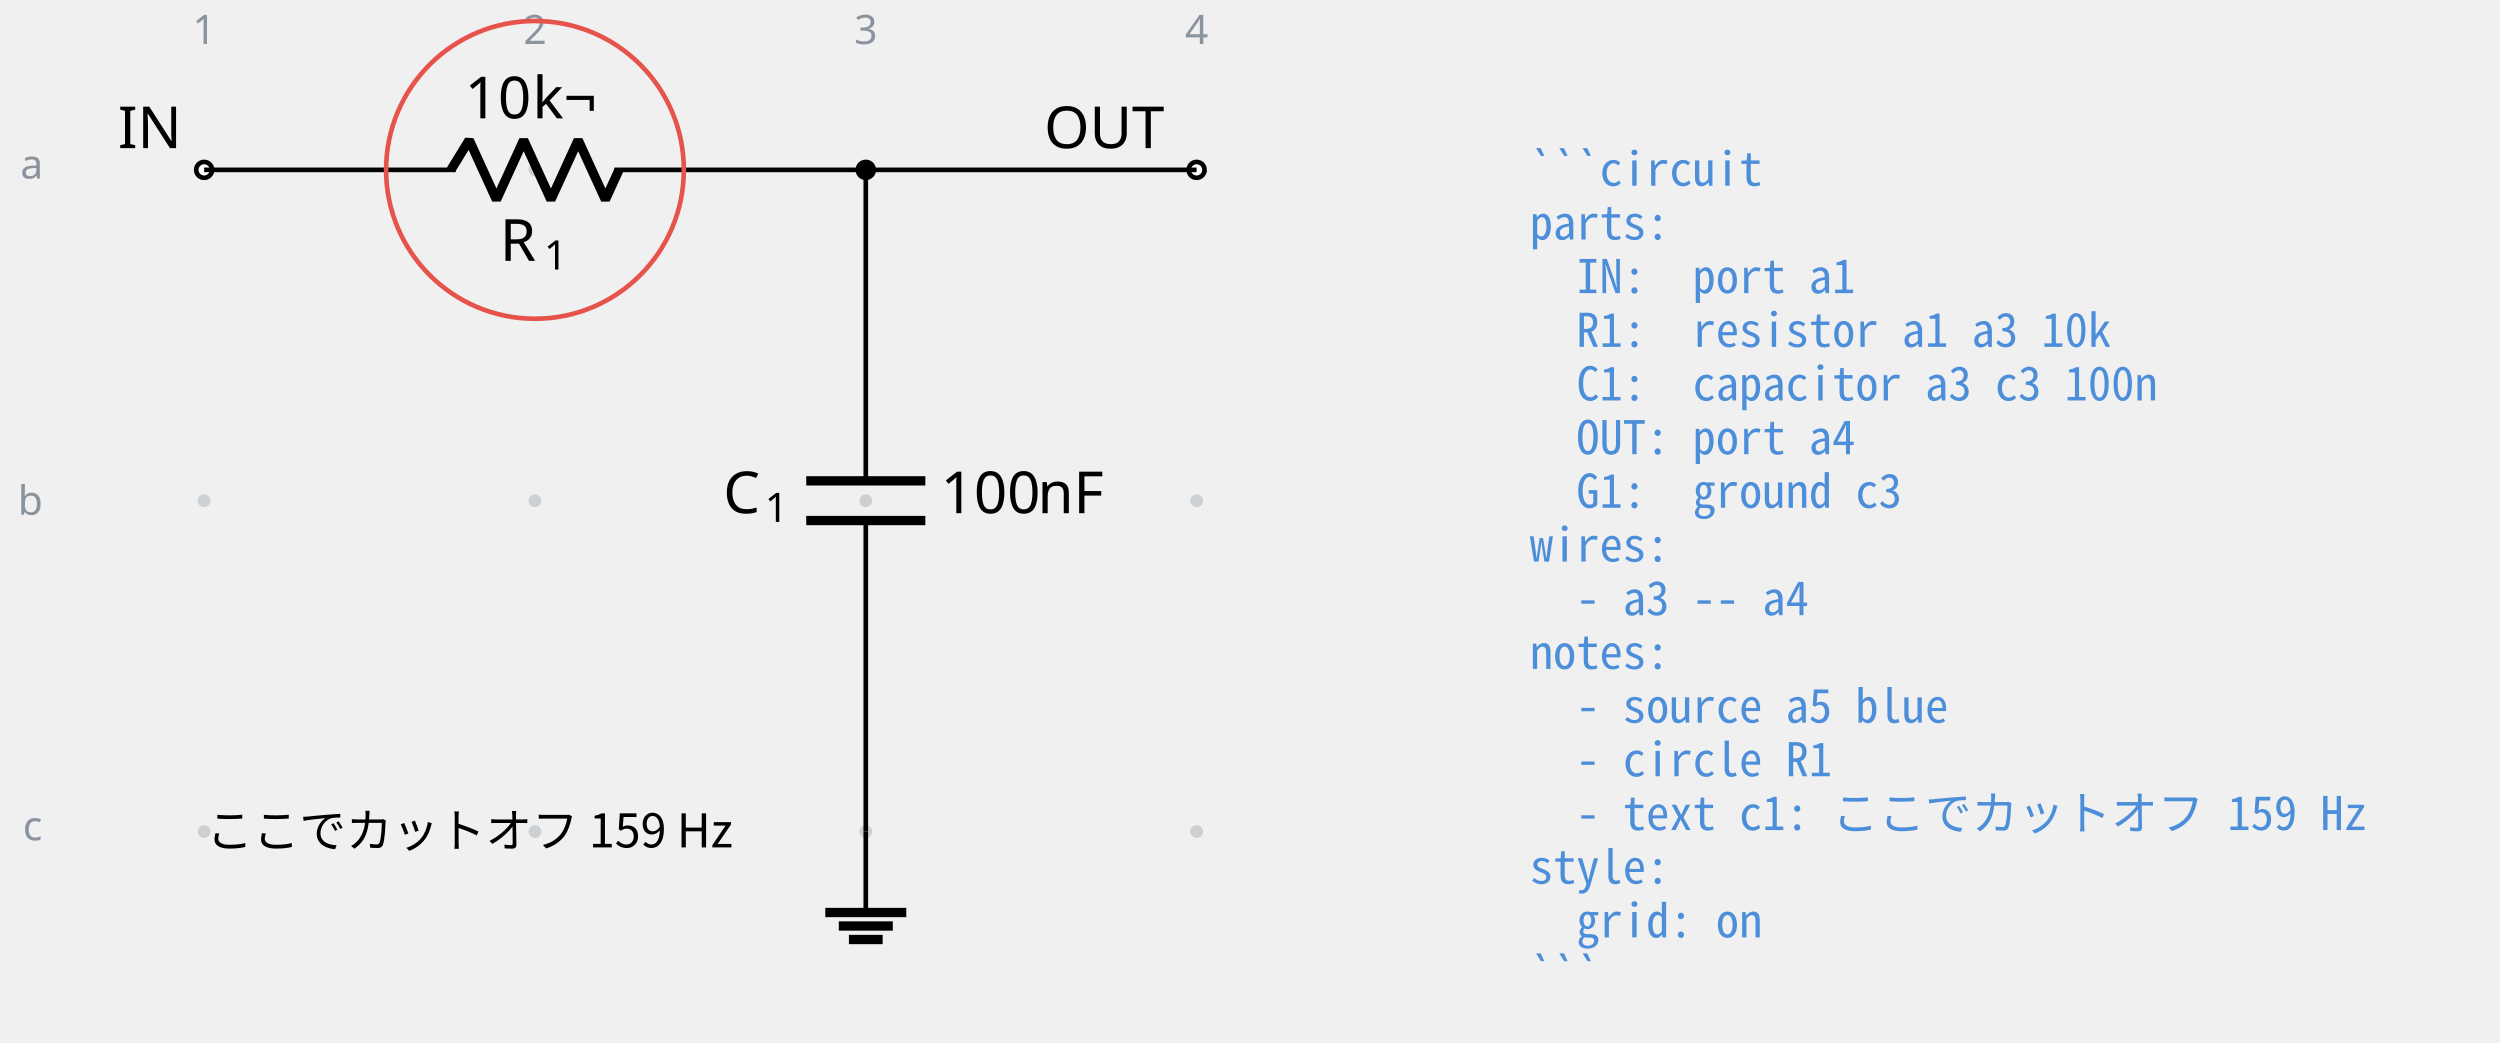
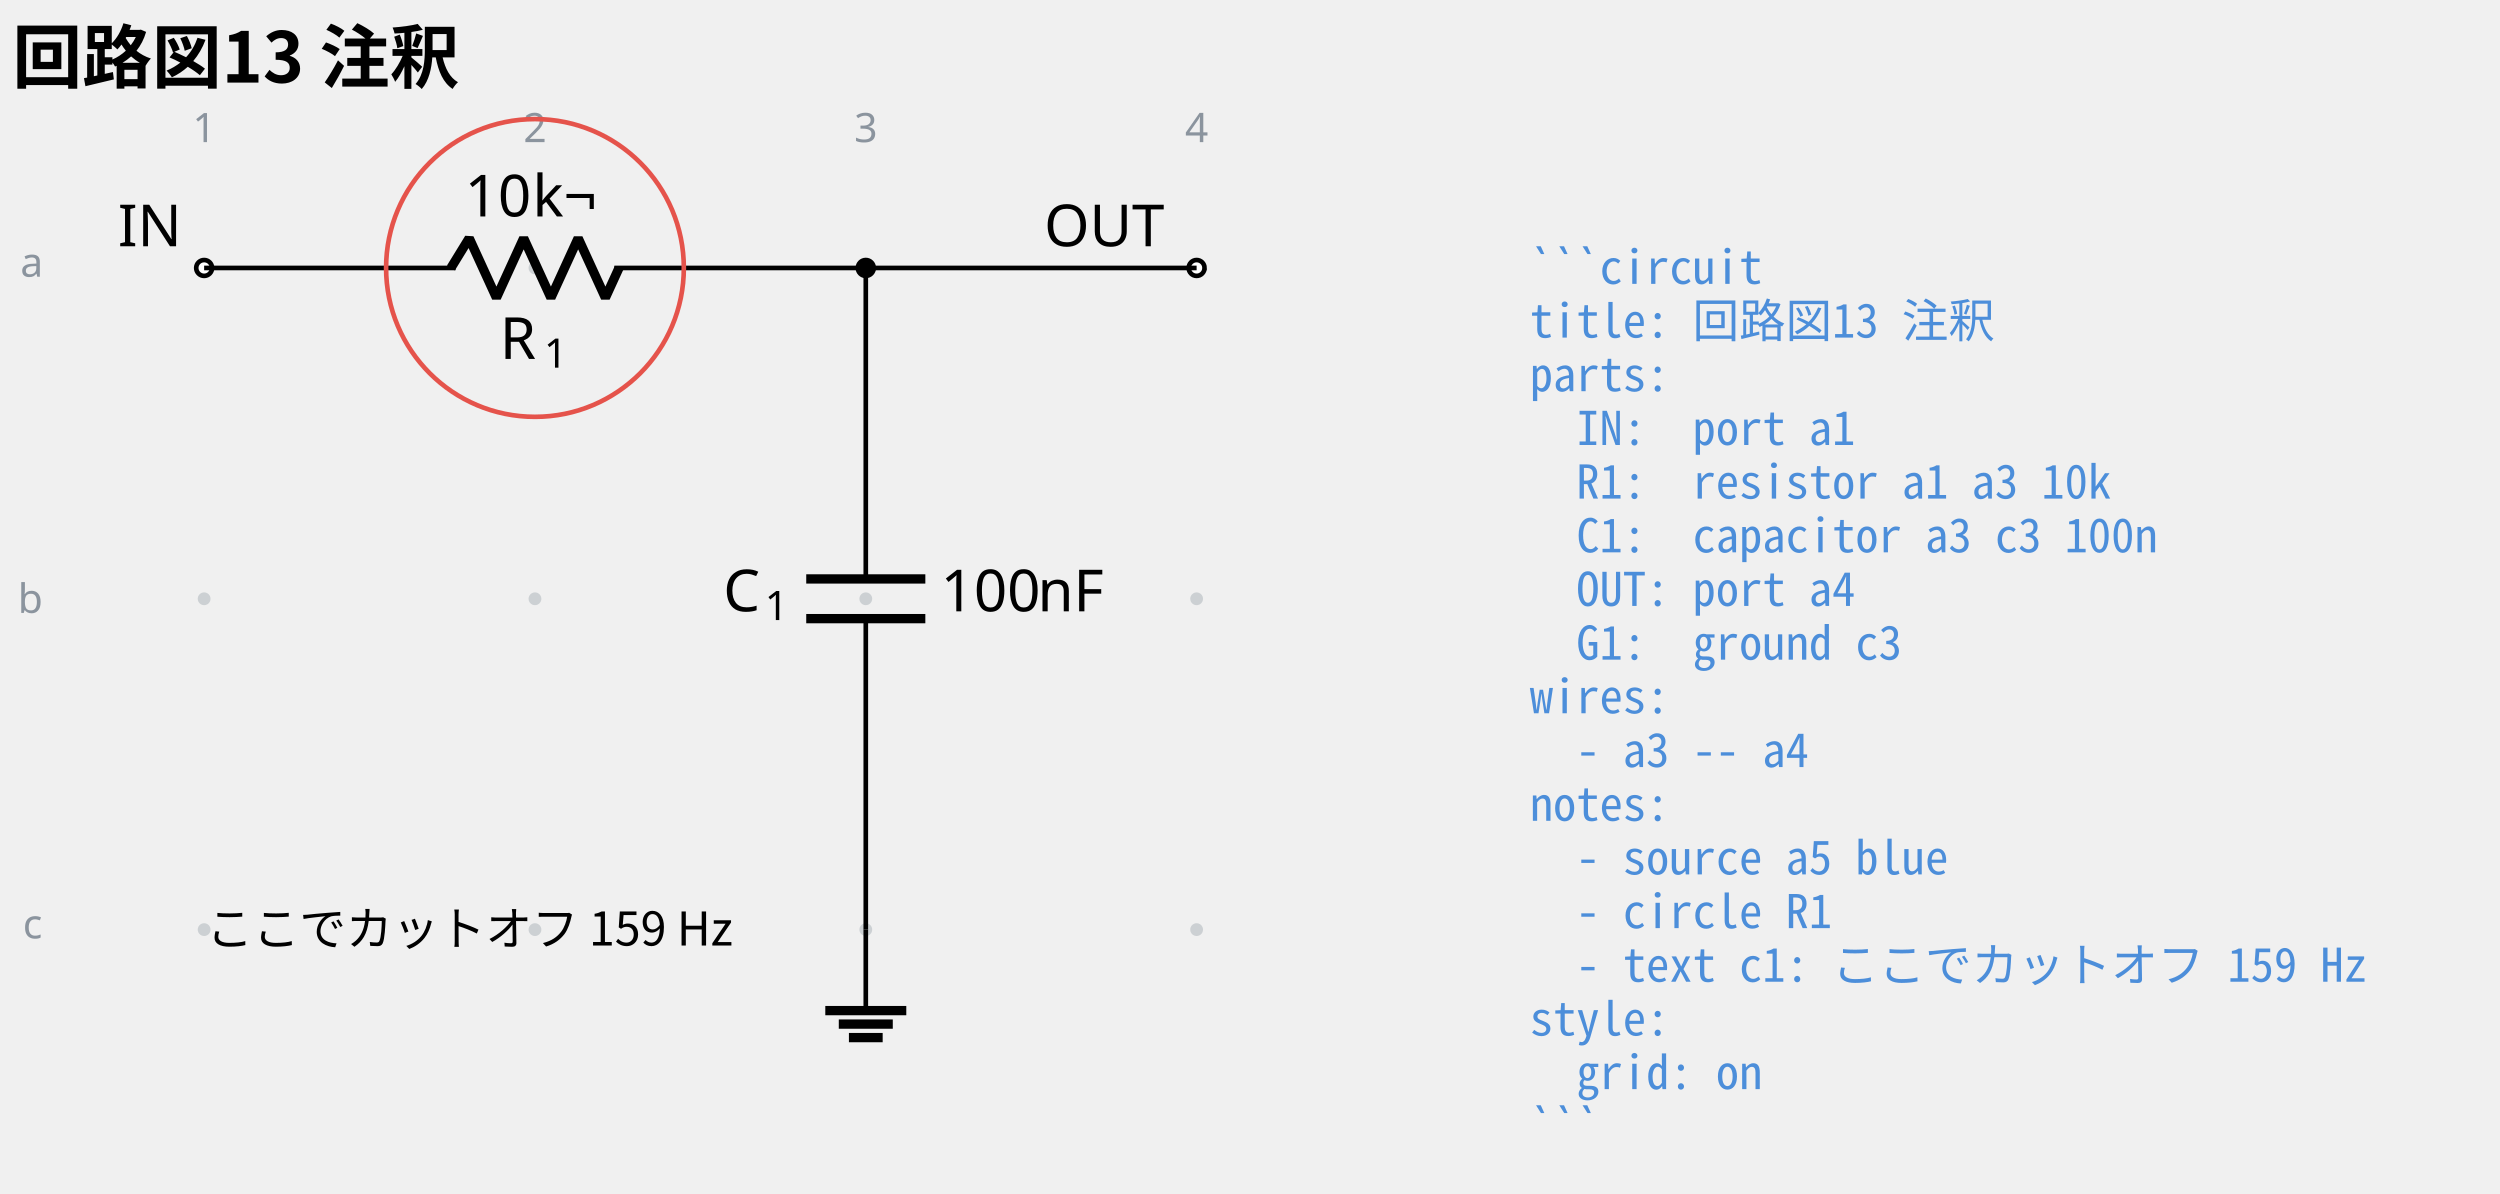
- <svg xmlns="http://www.w3.org/2000/svg" data-circuit-fence="0.1.0" fill="currentColor" width="573.363" height="238.981" viewBox="-72 -72 430.022 179.236">
+ <svg xmlns="http://www.w3.org/2000/svg" data-circuit-fence="0.1.0" fill="currentColor" width="573.363" height="273.807" viewBox="-72 -72 430.022 205.355">
  <g stroke="currentColor" stroke-miterlimit="10" stroke-width=".8">
-     <path fill="#8b949e" fill-opacity=".35" stroke="none" stroke-opacity=".35" d="M-35.787-42.781a1.1 1.1 0 1 0-2.2 0 1.1 1.1 0 0 0 2.2 0M-35.787 14.124a1.1 1.1 0 1 0-2.2 0 1.1 1.1 0 0 0 2.2 0M-35.787 71.03a1.1 1.1 0 1 0-2.2 0 1.1 1.1 0 0 0 2.2 0M21.118-42.781a1.1 1.1 0 1 0-2.2 0 1.1 1.1 0 0 0 2.2 0M21.118 14.124a1.1 1.1 0 1 0-2.2 0 1.1 1.1 0 0 0 2.2 0M21.118 71.03a1.1 1.1 0 1 0-2.2 0 1.1 1.1 0 0 0 2.2 0M78.024-42.781a1.1 1.1 0 1 0-2.2 0 1.1 1.1 0 0 0 2.2 0M78.024 14.124a1.1 1.1 0 1 0-2.2 0 1.1 1.1 0 0 0 2.2 0M78.024 71.03a1.1 1.1 0 1 0-2.2 0 1.1 1.1 0 0 0 2.2 0M134.93-42.781a1.1 1.1 0 1 0-2.2 0 1.1 1.1 0 0 0 2.2 0M134.93 14.124a1.1 1.1 0 1 0-2.2 0 1.1 1.1 0 0 0 2.2 0M134.93 71.03a1.1 1.1 0 1 0-2.2 0 1.1 1.1 0 0 0 2.2 0m-1.1 0" />
+     <path fill="#8b949e" fill-opacity=".35" stroke="none" stroke-opacity=".35" d="M-35.787-25.909a1.1 1.1 0 1 0-2.2 0 1.1 1.1 0 0 0 2.2 0M-35.787 30.997a1.1 1.1 0 1 0-2.2 0 1.1 1.1 0 0 0 2.2 0M-35.787 87.902a1.1 1.1 0 1 0-2.2 0 1.1 1.1 0 0 0 2.2 0M21.118-25.909a1.1 1.1 0 1 0-2.2 0 1.1 1.1 0 0 0 2.2 0M21.118 30.997a1.1 1.1 0 1 0-2.2 0 1.1 1.1 0 0 0 2.2 0M21.118 87.902a1.1 1.1 0 1 0-2.2 0 1.1 1.1 0 0 0 2.2 0M78.024-25.909a1.1 1.1 0 1 0-2.2 0 1.1 1.1 0 0 0 2.2 0M78.024 30.997a1.1 1.1 0 1 0-2.2 0 1.1 1.1 0 0 0 2.2 0M78.024 87.902a1.1 1.1 0 1 0-2.2 0 1.1 1.1 0 0 0 2.2 0M134.93-25.909a1.1 1.1 0 1 0-2.2 0 1.1 1.1 0 0 0 2.2 0M134.93 30.997a1.1 1.1 0 1 0-2.2 0 1.1 1.1 0 0 0 2.2 0M134.93 87.902a1.1 1.1 0 1 0-2.2 0 1.1 1.1 0 0 0 2.2 0m-1.1 0" />
    <g fill="#8b949e" stroke="#8b949e">
-       <text x="-36.887" y="-42.781" fill="#8b949e" stroke="none" font-family="cmr7" font-size="7" transform="translate(-1.993 -21.645)">1</text>
+       <text x="-36.887" y="-25.909" fill="#8b949e" stroke="none" font-family="cmr7" font-size="7" transform="translate(-1.993 -21.645)">1</text>
    </g>
    <g fill="#8b949e" stroke="#8b949e">
-       <text x="-36.887" y="-42.781" fill="#8b949e" stroke="none" font-family="cmr7" font-size="7" transform="translate(54.912 -21.645)">2</text>
+       <text x="-36.887" y="-25.909" fill="#8b949e" stroke="none" font-family="cmr7" font-size="7" transform="translate(54.912 -21.645)">2</text>
    </g>
    <g fill="#8b949e" stroke="#8b949e">
-       <text x="-36.887" y="-42.781" fill="#8b949e" stroke="none" font-family="cmr7" font-size="7" transform="translate(111.818 -21.645)">3</text>
+       <text x="-36.887" y="-25.909" fill="#8b949e" stroke="none" font-family="cmr7" font-size="7" transform="translate(111.818 -21.645)">3</text>
    </g>
    <g fill="#8b949e" stroke="#8b949e">
-       <text x="-36.887" y="-42.781" fill="#8b949e" stroke="none" font-family="cmr7" font-size="7" transform="translate(168.723 -21.645)">4</text>
+       <text x="-36.887" y="-25.909" fill="#8b949e" stroke="none" font-family="cmr7" font-size="7" transform="translate(168.723 -21.645)">4</text>
    </g>
    <g fill="#8b949e" stroke="#8b949e">
-       <text x="-36.887" y="-42.781" fill="#8b949e" stroke="none" font-family="cmr7" font-size="7" transform="translate(-31.62 1.507)">a</text>
+       <text x="-36.887" y="-25.909" fill="#8b949e" stroke="none" font-family="cmr7" font-size="7" transform="translate(-31.62 1.507)">a</text>
    </g>
    <g fill="#8b949e" stroke="#8b949e">
-       <text x="-36.887" y="-42.781" fill="#8b949e" stroke="none" font-family="cmr7" font-size="7" transform="translate(-32.05 59.336)">b</text>
+       <text x="-36.887" y="-25.909" fill="#8b949e" stroke="none" font-family="cmr7" font-size="7" transform="translate(-32.05 59.336)">b</text>
    </g>
    <g fill="#8b949e" stroke="#8b949e">
-       <text x="-36.887" y="-42.781" fill="#8b949e" stroke="none" font-family="cmr7" font-size="7" transform="translate(-31.189 115.318)">c</text>
+       <text x="-36.887" y="-25.909" fill="#8b949e" stroke="none" font-family="cmr7" font-size="7" transform="translate(-31.189 115.318)">c</text>
    </g>
    <g fill="#ffffff">
-       <path d="M-35.522-42.781a1.365 1.365 0 1 0-2.73 0 1.365 1.365 0 0 0 2.73 0Zm-1.365 0" />
+       <path d="M-35.522-25.909a1.365 1.365 0 1 0-2.73 0 1.365 1.365 0 0 0 2.73 0Zm-1.365 0" />
    </g>
-     <text x="-36.887" y="-42.781" stroke="none" font-family="cmr10" font-size="10" transform="translate(-14.844 -3.733)">IN</text>
-     <path fill="none" d="M-36.887-42.781h.4m-.4 0H6.36m27.315 0h43.248m-.4 0h.4" />
+     <text x="-36.887" y="-25.909" stroke="none" font-family="cmr10" font-size="10" transform="translate(-14.844 -3.733)">IN</text>
+     <path fill="none" d="M-36.887-25.909h.4m-.4 0H6.36m27.315 0h43.248m-.4 0h.4" />
    <g stroke-linejoin="bevel" stroke-width="1.6">
-       <path fill="none" d="m5.561-42.781 3.143-5.122L13.39-37.66l4.685-10.243 4.686 10.243 4.686-10.243 4.686 10.243 2.343-5.121" />
+       <path fill="none" d="m5.561-25.909 3.143-5.121 4.686 10.243 4.685-10.243 4.686 10.243 4.686-10.243 4.686 10.243 2.343-5.122" />
    </g>
    <g stroke="none">
-       <text x="-36.887" y="-42.781" font-family="cmmi10" font-size="10" transform="translate(50.866 15.648)">R</text>
-       <text x="-29.294" y="-41.281" font-family="cmr7" font-size="7" transform="translate(50.866 15.648)">1</text>
+       <text x="-36.887" y="-25.909" font-family="cmmi10" font-size="10" transform="translate(50.866 15.648)">R</text>
+       <text x="-29.294" y="-24.409" font-family="cmr7" font-size="7" transform="translate(50.866 15.648)">1</text>
    </g>
    <g stroke="none" font-family="cmr10" font-size="10">
-       <text x="-36.887" y="-42.781" transform="translate(44.822 -8.863)">10</text>
-       <text x="-25.221" y="-42.781" transform="translate(44.822 -8.863)">k¬</text>
+       <text x="-36.887" y="-25.909" transform="translate(44.822 -8.863)">10</text>
+       <text x="-25.221" y="-25.909" transform="translate(44.822 -8.863)">k¬</text>
    </g>
-     <path fill="none" d="M76.924-42.781v.4m0-.4v53.49m0 6.83v53.49m0-.399v.4" />
+     <path fill="none" d="M76.924-25.909v.4m0-.4v53.491m0 6.829v53.491m0-.4v.4" />
    <g stroke-width="1.6">
-       <path fill="none" d="M87.167 10.71H66.68m20.486 6.828H66.68" />
+       <path fill="none" d="M87.167 27.582H66.68m20.486 6.829H66.68" />
    </g>
    <g stroke="none">
-       <text x="-36.887" y="-42.781" font-family="cmmi10" font-size="10" transform="translate(89.296 59.058)">C</text>
-       <text x="-29.74" y="-41.281" font-family="cmr7" font-size="7" transform="translate(89.296 59.058)">1</text>
+       <text x="-36.887" y="-25.909" font-family="cmmi10" font-size="10" transform="translate(89.296 59.058)">C</text>
+       <text x="-29.74" y="-24.409" font-family="cmr7" font-size="7" transform="translate(89.296 59.058)">1</text>
    </g>
    <g stroke="none" font-family="cmr10" font-size="10">
-       <text x="-36.887" y="-42.781" transform="translate(126.693 59.058)">100</text>
-       <text x="-20.22" y="-42.781" transform="translate(126.693 59.058)">nF</text>
+       <text x="-36.887" y="-25.909" transform="translate(126.693 59.058)">100</text>
+       <text x="-20.22" y="-25.909" transform="translate(126.693 59.058)">nF</text>
    </g>
    <g fill="#ffffff">
-       <path d="M135.195-42.781a1.365 1.365 0 1 0-2.731 0 1.365 1.365 0 0 0 2.73 0Zm-1.366 0" />
+       <path d="M135.195-25.909a1.365 1.365 0 1 0-2.731 0 1.365 1.365 0 0 0 2.73 0Zm-1.366 0" />
    </g>
-     <text x="-36.887" y="-42.781" stroke="none" font-family="cmr10" font-size="10" transform="translate(144.483 -3.733)">OUT</text>
-     <path fill="none" d="M76.924 71.03v13.93" />
-     <path fill="none" stroke-width="1.6" d="M69.959 84.96h13.93M72.28 87.282h9.287m-7.545 2.322h5.804" />
-     <path fill="none" d="M76.924-42.781h56.905" />
-     <path d="M78.29-42.781a1.365 1.365 0 1 0-2.732 0 1.365 1.365 0 0 0 2.731 0Zm-1.366 0" />
+     <text x="-36.887" y="-25.909" stroke="none" font-family="cmr10" font-size="10" transform="translate(144.483 -3.733)">OUT</text>
+     <path fill="none" d="M76.924 87.902v13.93" />
+     <path fill="none" stroke-width="1.6" d="M69.959 101.833h13.93m-11.609 2.321h9.287m-7.545 2.322h5.804" />
+     <path fill="none" d="M76.924-25.909h56.905" />
+     <path d="M78.29-25.909a1.365 1.365 0 1 0-2.732 0 1.365 1.365 0 0 0 2.731 0Zm-1.366 0" />
    <g>
-       <text x="-36.887" y="-42.781" fill="#4c8eda" stroke="none" font-family="'Noto Sans Mono CJK JP',ui-monospace,'SFMono-Regular',Consolas,'Liberation Mono',monospace" font-size="8" transform="translate(228.022 2.733)" xml:space="preserve">```circuit</text>
+       <text x="-36.887" y="-25.909" fill="#4c8eda" stroke="none" font-family="'Noto Sans Mono CJK JP',ui-monospace,'SFMono-Regular',Consolas,'Liberation Mono',monospace" font-size="8" transform="translate(228.022 2.733)" xml:space="preserve">```circuit</text>
    </g>
    <g>
-       <text x="-36.887" y="-42.781" fill="#4c8eda" stroke="none" font-family="'Noto Sans Mono CJK JP',ui-monospace,'SFMono-Regular',Consolas,'Liberation Mono',monospace" font-size="8" transform="translate(228.022 11.98)" xml:space="preserve">parts:</text>
+       <text x="-36.887" y="-25.909" fill="#4c8eda" stroke="none" font-family="'Noto Sans Mono CJK JP',ui-monospace,'SFMono-Regular',Consolas,'Liberation Mono',monospace" font-size="8" transform="translate(228.022 11.98)" xml:space="preserve">title: 回路図13 注釈</text>
    </g>
    <g>
-       <text x="-36.887" y="-42.781" fill="#4c8eda" stroke="none" font-family="'Noto Sans Mono CJK JP',ui-monospace,'SFMono-Regular',Consolas,'Liberation Mono',monospace" font-size="8" transform="translate(228.022 21.2)" xml:space="preserve">  IN:  port a1</text>
+       <text x="-36.887" y="-25.909" fill="#4c8eda" stroke="none" font-family="'Noto Sans Mono CJK JP',ui-monospace,'SFMono-Regular',Consolas,'Liberation Mono',monospace" font-size="8" transform="translate(228.022 21.2)" xml:space="preserve">parts:</text>
    </g>
    <g>
-       <text x="-36.887" y="-42.781" fill="#4c8eda" stroke="none" font-family="'Noto Sans Mono CJK JP',ui-monospace,'SFMono-Regular',Consolas,'Liberation Mono',monospace" font-size="8" transform="translate(228.022 30.446)" xml:space="preserve">  R1:  resistor a1 a3 10k</text>
+       <text x="-36.887" y="-25.909" fill="#4c8eda" stroke="none" font-family="'Noto Sans Mono CJK JP',ui-monospace,'SFMono-Regular',Consolas,'Liberation Mono',monospace" font-size="8" transform="translate(228.022 30.446)" xml:space="preserve">  IN:  port a1</text>
    </g>
    <g>
-       <text x="-36.887" y="-42.781" fill="#4c8eda" stroke="none" font-family="'Noto Sans Mono CJK JP',ui-monospace,'SFMono-Regular',Consolas,'Liberation Mono',monospace" font-size="8" transform="translate(228.022 39.665)" xml:space="preserve">  C1:  capacitor a3 c3 100n</text>
+       <text x="-36.887" y="-25.909" fill="#4c8eda" stroke="none" font-family="'Noto Sans Mono CJK JP',ui-monospace,'SFMono-Regular',Consolas,'Liberation Mono',monospace" font-size="8" transform="translate(228.022 39.665)" xml:space="preserve">  R1:  resistor a1 a3 10k</text>
    </g>
    <g>
-       <text x="-36.887" y="-42.781" fill="#4c8eda" stroke="none" font-family="'Noto Sans Mono CJK JP',ui-monospace,'SFMono-Regular',Consolas,'Liberation Mono',monospace" font-size="8" transform="translate(228.022 48.912)" xml:space="preserve">  OUT: port a4</text>
+       <text x="-36.887" y="-25.909" fill="#4c8eda" stroke="none" font-family="'Noto Sans Mono CJK JP',ui-monospace,'SFMono-Regular',Consolas,'Liberation Mono',monospace" font-size="8" transform="translate(228.022 48.912)" xml:space="preserve">  C1:  capacitor a3 c3 100n</text>
    </g>
    <g>
-       <text x="-36.887" y="-42.781" fill="#4c8eda" stroke="none" font-family="'Noto Sans Mono CJK JP',ui-monospace,'SFMono-Regular',Consolas,'Liberation Mono',monospace" font-size="8" transform="translate(228.022 58.131)" xml:space="preserve">  G1:  ground c3</text>
+       <text x="-36.887" y="-25.909" fill="#4c8eda" stroke="none" font-family="'Noto Sans Mono CJK JP',ui-monospace,'SFMono-Regular',Consolas,'Liberation Mono',monospace" font-size="8" transform="translate(228.022 58.131)" xml:space="preserve">  OUT: port a4</text>
    </g>
    <g>
-       <text x="-36.887" y="-42.781" fill="#4c8eda" stroke="none" font-family="'Noto Sans Mono CJK JP',ui-monospace,'SFMono-Regular',Consolas,'Liberation Mono',monospace" font-size="8" transform="translate(228.022 67.378)" xml:space="preserve">wires:</text>
+       <text x="-36.887" y="-25.909" fill="#4c8eda" stroke="none" font-family="'Noto Sans Mono CJK JP',ui-monospace,'SFMono-Regular',Consolas,'Liberation Mono',monospace" font-size="8" transform="translate(228.022 67.378)" xml:space="preserve">  G1:  ground c3</text>
    </g>
    <g>
-       <text x="-36.887" y="-42.781" fill="#4c8eda" stroke="none" font-family="'Noto Sans Mono CJK JP',ui-monospace,'SFMono-Regular',Consolas,'Liberation Mono',monospace" font-size="8" transform="translate(228.022 76.596)" xml:space="preserve">  - a3 -- a4</text>
+       <text x="-36.887" y="-25.909" fill="#4c8eda" stroke="none" font-family="'Noto Sans Mono CJK JP',ui-monospace,'SFMono-Regular',Consolas,'Liberation Mono',monospace" font-size="8" transform="translate(228.022 76.596)" xml:space="preserve">wires:</text>
    </g>
    <g>
-       <text x="-36.887" y="-42.781" fill="#4c8eda" stroke="none" font-family="'Noto Sans Mono CJK JP',ui-monospace,'SFMono-Regular',Consolas,'Liberation Mono',monospace" font-size="8" transform="translate(228.022 85.844)" xml:space="preserve">notes:</text>
+       <text x="-36.887" y="-25.909" fill="#4c8eda" stroke="none" font-family="'Noto Sans Mono CJK JP',ui-monospace,'SFMono-Regular',Consolas,'Liberation Mono',monospace" font-size="8" transform="translate(228.022 85.844)" xml:space="preserve">  - a3 -- a4</text>
    </g>
    <g>
-       <text x="-36.887" y="-42.781" fill="#4c8eda" stroke="none" font-family="'Noto Sans Mono CJK JP',ui-monospace,'SFMono-Regular',Consolas,'Liberation Mono',monospace" font-size="8" transform="translate(228.022 95.091)" xml:space="preserve">  - source a5 blue</text>
+       <text x="-36.887" y="-25.909" fill="#4c8eda" stroke="none" font-family="'Noto Sans Mono CJK JP',ui-monospace,'SFMono-Regular',Consolas,'Liberation Mono',monospace" font-size="8" transform="translate(228.022 95.091)" xml:space="preserve">notes:</text>
    </g>
    <g>
-       <text x="-36.887" y="-42.781" fill="#4c8eda" stroke="none" font-family="'Noto Sans Mono CJK JP',ui-monospace,'SFMono-Regular',Consolas,'Liberation Mono',monospace" font-size="8" transform="translate(228.022 104.31)" xml:space="preserve">  - circle R1</text>
+       <text x="-36.887" y="-25.909" fill="#4c8eda" stroke="none" font-family="'Noto Sans Mono CJK JP',ui-monospace,'SFMono-Regular',Consolas,'Liberation Mono',monospace" font-size="8" transform="translate(228.022 104.31)" xml:space="preserve">  - source a5 blue</text>
    </g>
    <g>
-       <text x="-36.887" y="-42.781" fill="#4c8eda" stroke="none" font-family="'Noto Sans Mono CJK JP',ui-monospace,'SFMono-Regular',Consolas,'Liberation Mono',monospace" font-size="8" transform="translate(228.022 113.557)" xml:space="preserve">  - text c1: ここでカットオフ 159 Hz</text>
+       <text x="-36.887" y="-25.909" fill="#4c8eda" stroke="none" font-family="'Noto Sans Mono CJK JP',ui-monospace,'SFMono-Regular',Consolas,'Liberation Mono',monospace" font-size="8" transform="translate(228.022 113.557)" xml:space="preserve">  - circle R1</text>
    </g>
    <g>
-       <text x="-36.887" y="-42.781" fill="#4c8eda" stroke="none" font-family="'Noto Sans Mono CJK JP',ui-monospace,'SFMono-Regular',Consolas,'Liberation Mono',monospace" font-size="8" transform="translate(228.022 122.775)" xml:space="preserve">style:</text>
+       <text x="-36.887" y="-25.909" fill="#4c8eda" stroke="none" font-family="'Noto Sans Mono CJK JP',ui-monospace,'SFMono-Regular',Consolas,'Liberation Mono',monospace" font-size="8" transform="translate(228.022 122.775)" xml:space="preserve">  - text c1: ここでカットオフ 159 Hz</text>
    </g>
    <g>
-       <text x="-36.887" y="-42.781" fill="#4c8eda" stroke="none" font-family="'Noto Sans Mono CJK JP',ui-monospace,'SFMono-Regular',Consolas,'Liberation Mono',monospace" font-size="8" transform="translate(228.022 132.023)" xml:space="preserve">  grid: on</text>
+       <text x="-36.887" y="-25.909" fill="#4c8eda" stroke="none" font-family="'Noto Sans Mono CJK JP',ui-monospace,'SFMono-Regular',Consolas,'Liberation Mono',monospace" font-size="8" transform="translate(228.022 132.023)" xml:space="preserve">style:</text>
    </g>
    <g>
-       <text x="-36.887" y="-42.781" fill="#4c8eda" stroke="none" font-family="'Noto Sans Mono CJK JP',ui-monospace,'SFMono-Regular',Consolas,'Liberation Mono',monospace" font-size="8" transform="translate(228.022 141.241)" xml:space="preserve">```</text>
+       <text x="-36.887" y="-25.909" fill="#4c8eda" stroke="none" font-family="'Noto Sans Mono CJK JP',ui-monospace,'SFMono-Regular',Consolas,'Liberation Mono',monospace" font-size="8" transform="translate(228.022 141.241)" xml:space="preserve">  grid: on</text>
    </g>
-     <path fill="none" stroke="#e5534b" d="M45.626-42.781c0-14.143-11.465-25.608-25.608-25.608-14.142 0-25.607 11.465-25.607 25.608 0 14.142 11.465 25.607 25.607 25.607 14.143 0 25.608-11.465 25.608-25.607Zm-25.608 0" />
    <g>
-       <text x="-36.887" y="-42.781" fill="currentColor" stroke="none" font-family="'Noto Sans CJK JP','Noto Sans JP','Hiragino Sans','Yu Gothic',sans-serif" font-size="8" transform="translate(.4 116.544)">ここでカットオフ 159 Hz</text>
+       <text x="-36.887" y="-25.909" fill="#4c8eda" stroke="none" font-family="'Noto Sans Mono CJK JP',ui-monospace,'SFMono-Regular',Consolas,'Liberation Mono',monospace" font-size="8" transform="translate(228.022 150.488)" xml:space="preserve">```</text>
+     </g>
+     <path fill="none" stroke="#e5534b" d="M45.626-25.909c0-14.142-11.465-25.607-25.608-25.607-14.142 0-25.607 11.465-25.607 25.607C-5.589-11.766 5.876-.3 20.018-.3c14.143 0 25.608-11.465 25.608-25.608Zm-25.608 0" />
+     <g>
+       <text x="-36.887" y="-25.909" fill="currentColor" stroke="none" font-family="'Noto Sans CJK JP','Noto Sans JP','Hiragino Sans','Yu Gothic',sans-serif" font-size="8" transform="translate(.4 116.544)">ここでカットオフ 159 Hz</text>
+     </g>
+     <g>
+       <text x="-36.887" y="-25.909" fill="currentColor" stroke="none" font-family="'Noto Sans CJK JP','Noto Sans JP','Hiragino Sans','Yu Gothic',sans-serif" font-size="12" transform="translate(-32.983 -31.889)" font-weight="bold">回路図13 注釈</text>
    </g>
  </g>
</svg>
